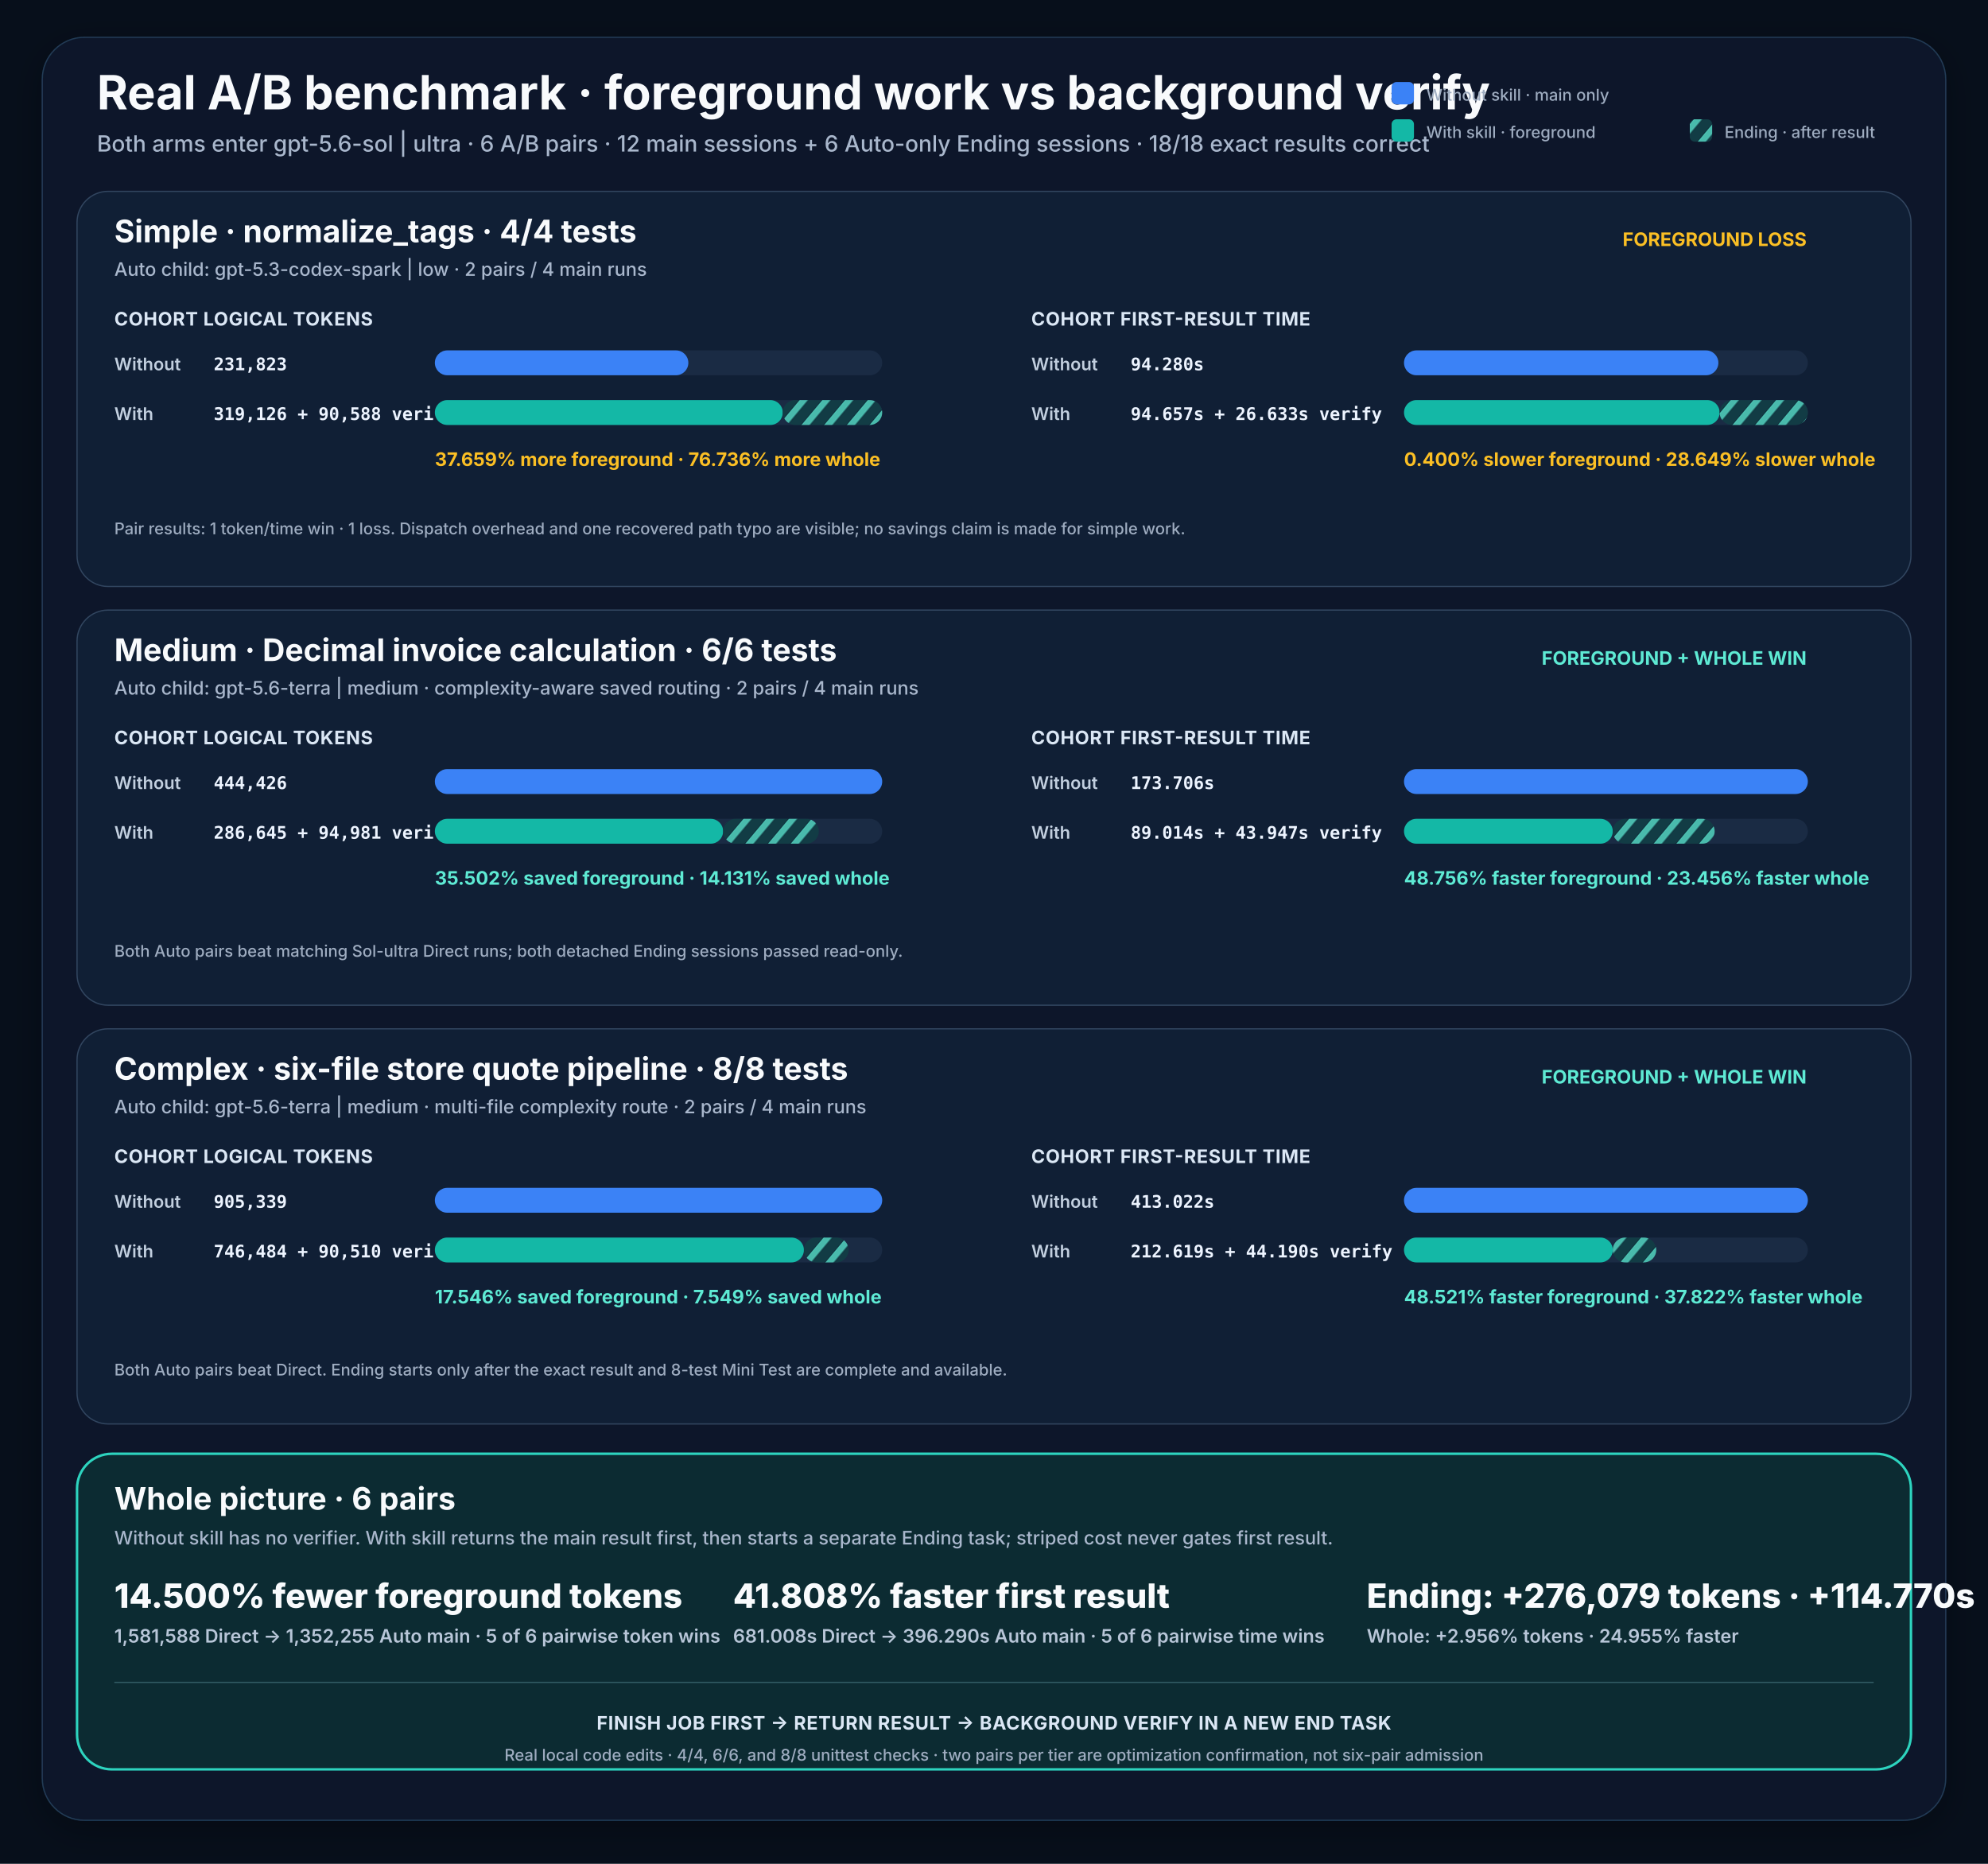
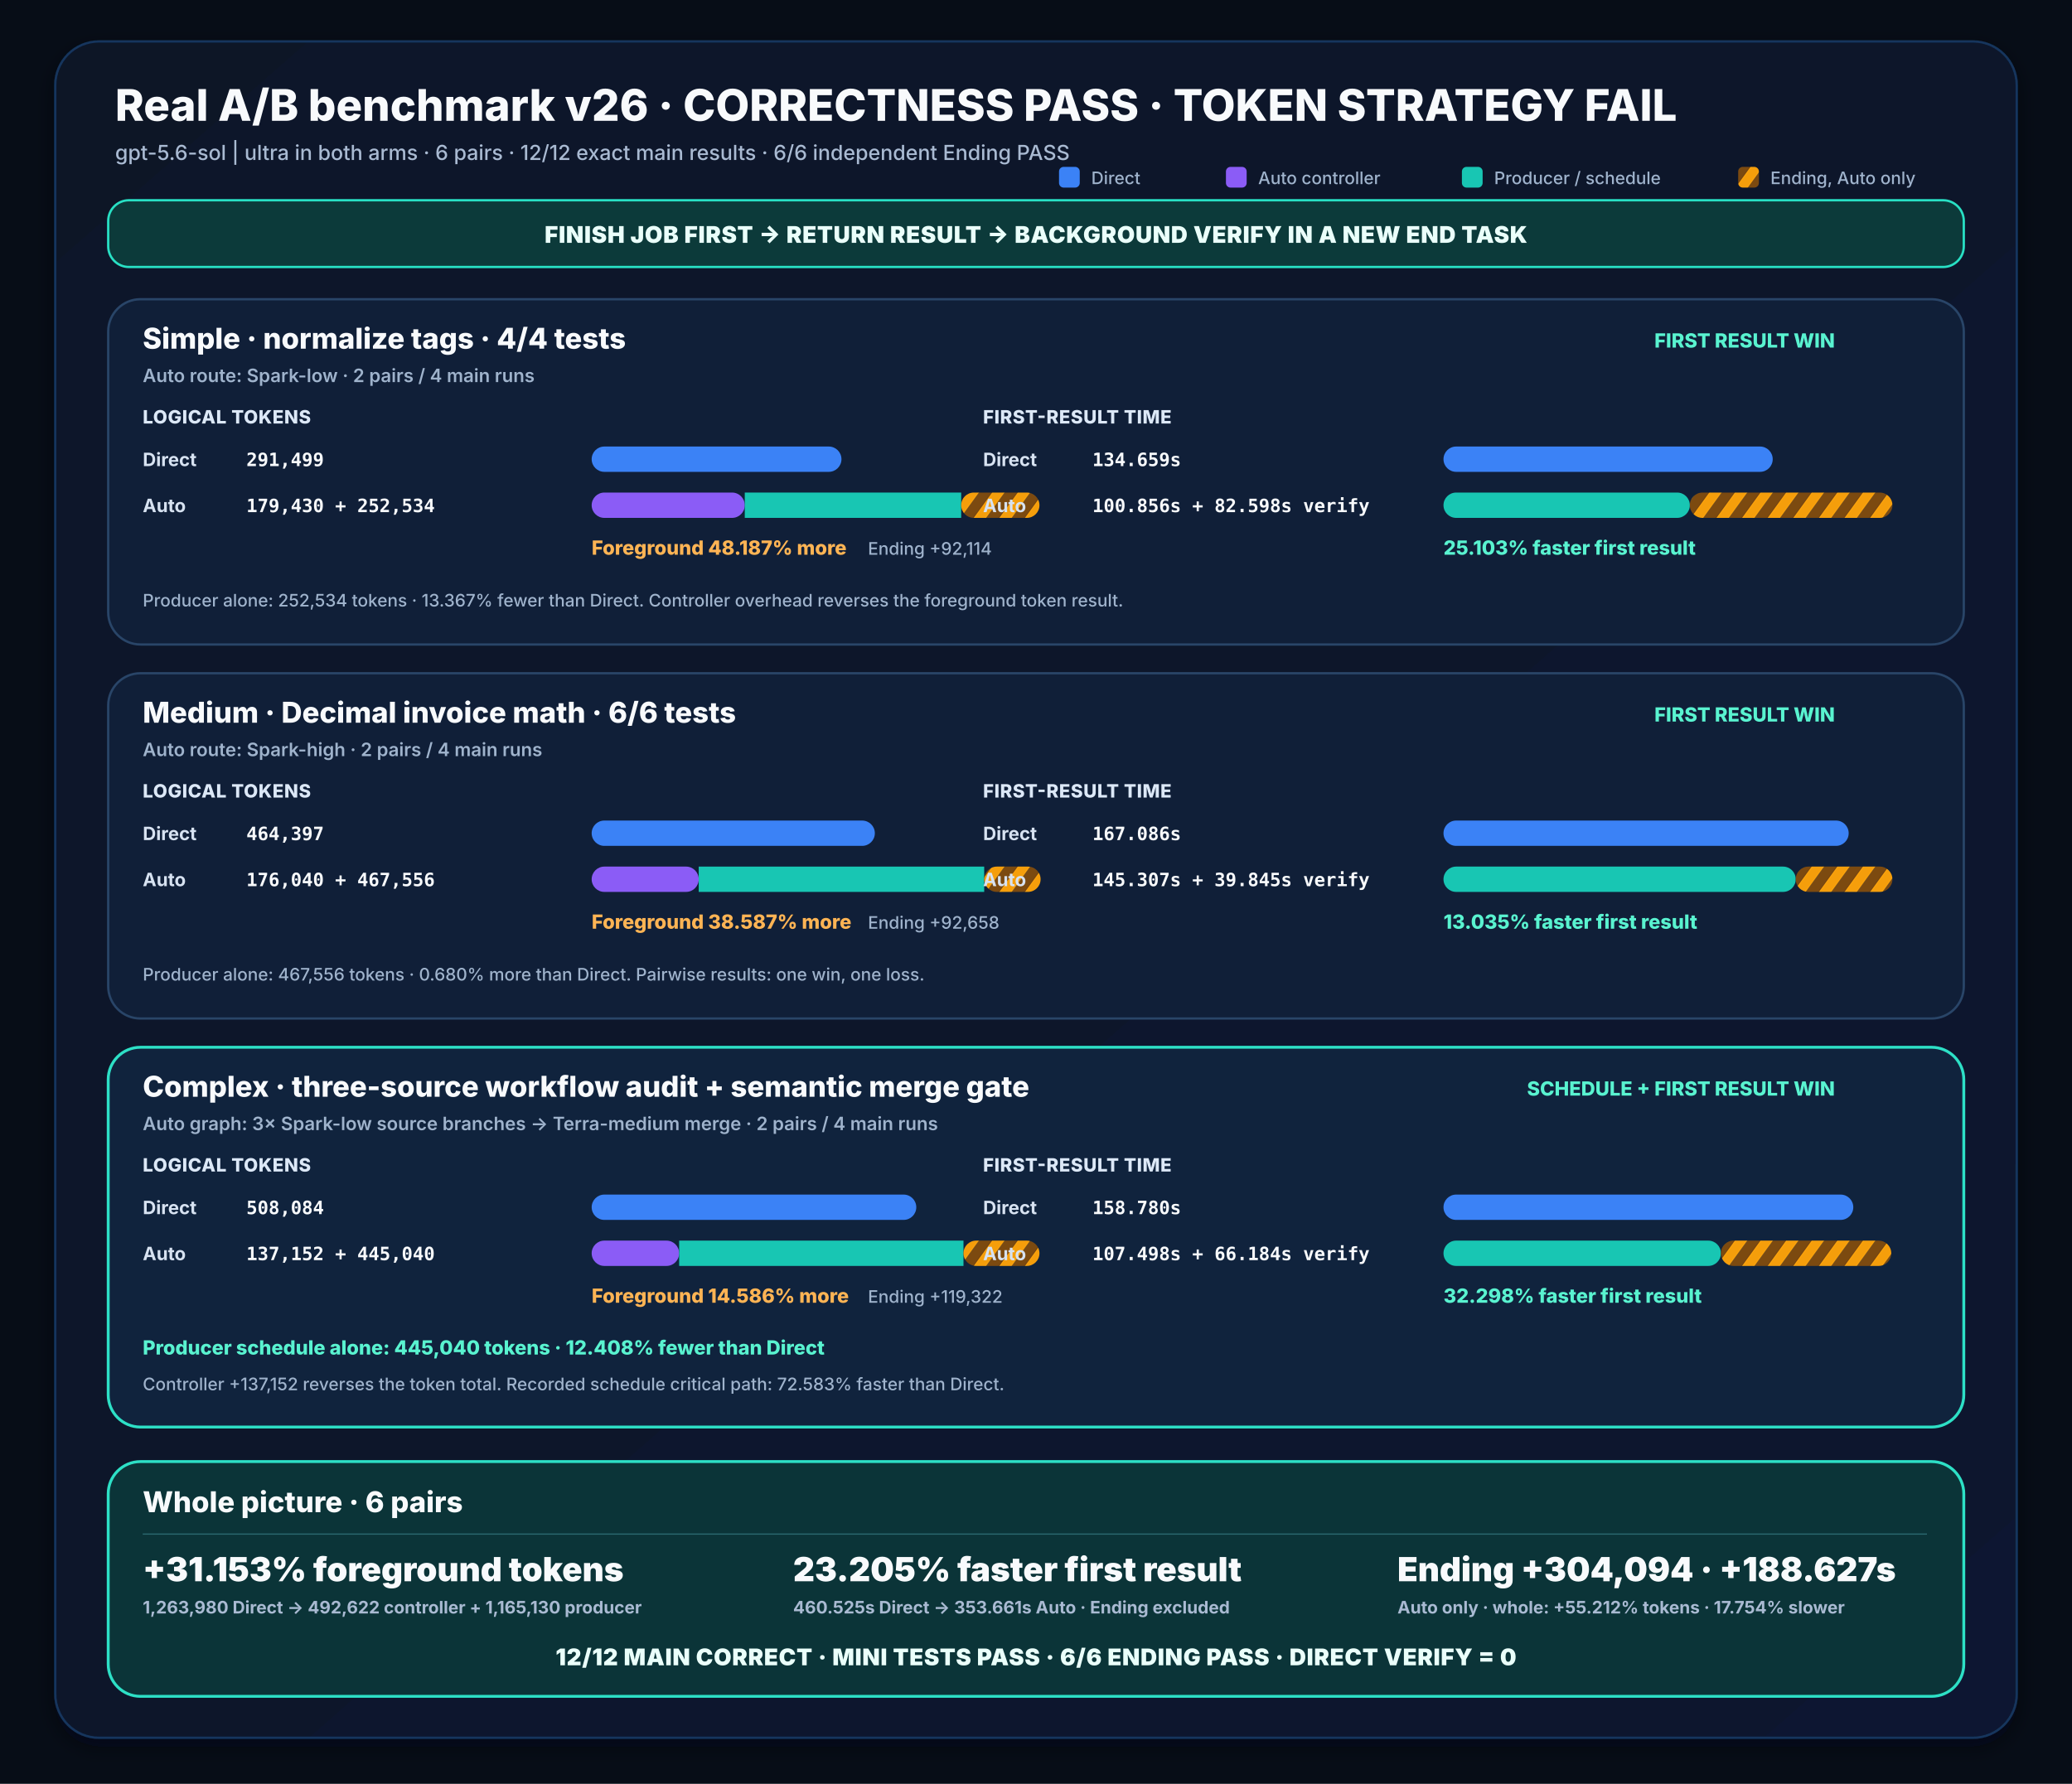
- <svg xmlns="http://www.w3.org/2000/svg" width="1600" height="1500" viewBox="0 0 1600 1500" role="img" aria-labelledby="title desc">
+ <svg xmlns="http://www.w3.org/2000/svg" width="1800" height="1550" viewBox="0 0 1800 1550" role="img" aria-labelledby="title desc">
  <defs>
-     <pattern id="verifyHatch" width="14" height="14" patternUnits="userSpaceOnUse" patternTransform="rotate(40)">
-       <rect width="14" height="14" fill="#123c45" />
-       <rect width="5" height="14" fill="#5eead4" opacity="0.72" />
+     <linearGradient id="bg" x1="0" y1="0" x2="1" y2="1">
+       <stop offset="0" stop-color="#071528" />
+       <stop offset="1" stop-color="#0c1830" />
+     </linearGradient>
+     <pattern id="ending" width="18" height="18" patternUnits="userSpaceOnUse" patternTransform="rotate(36)">
+       <rect width="9" height="18" fill="#f59e0b" />
+       <rect x="9" width="9" height="18" fill="#7c4a10" />
    </pattern>
    <filter id="shadow" x="-10%" y="-10%" width="120%" height="130%">
-       <feDropShadow dx="0" dy="8" stdDeviation="14" flood-color="#000" flood-opacity="0.28" />
+       <feDropShadow dx="0" dy="7" stdDeviation="9" flood-color="#020617" flood-opacity="0.45" />
    </filter>
    <style>
-       .title{font:700 38px Inter,Arial,sans-serif;fill:#f8fafc}.sub{font:500 18px Inter,Arial,sans-serif;fill:#a9b7cc}
-       .cardTitle{font:700 25px Inter,Arial,sans-serif;fill:#f8fafc}.cardSub{font:500 15px Inter,Arial,sans-serif;fill:#a9b7cc}
-       .section{font:700 15px Inter,Arial,sans-serif;fill:#dbe7f5;letter-spacing:.4px}.label{font:600 14px Inter,Arial,sans-serif;fill:#c2cfdf}
-       .value{font:600 14px ui-monospace,SFMono-Regular,Menlo,monospace;fill:#edf4ff}.small{font:500 13px Inter,Arial,sans-serif;fill:#9eacc0}
-       .win{font:700 15px Inter,Arial,sans-serif;fill:#5eead4}.loss{font:700 15px Inter,Arial,sans-serif;fill:#fbbf24}
-       .kpi{font:800 27px Inter,Arial,sans-serif;fill:#f8fafc}.kpiSub{font:600 15px Inter,Arial,sans-serif;fill:#b8c6d8}
+       .title{font:800 38px -apple-system,BlinkMacSystemFont,"Segoe UI",sans-serif;fill:#f8fafc}
+       .subtitle{font:500 18px -apple-system,BlinkMacSystemFont,"Segoe UI",sans-serif;fill:#a9bad2}
+       .cardtitle{font:800 25px -apple-system,BlinkMacSystemFont,"Segoe UI",sans-serif;fill:#f8fafc}
+       .route{font:600 16px -apple-system,BlinkMacSystemFont,"Segoe UI",sans-serif;fill:#9fb3cc}
+       .section{font:800 16px -apple-system,BlinkMacSystemFont,"Segoe UI",sans-serif;fill:#dce8f7;letter-spacing:.4px}
+       .label{font:650 16px -apple-system,BlinkMacSystemFont,"Segoe UI",sans-serif;fill:#d7e2f1}
+       .value{font:700 16px ui-monospace,SFMono-Regular,Menlo,monospace;fill:#f8fafc}
+       .note{font:550 15px -apple-system,BlinkMacSystemFont,"Segoe UI",sans-serif;fill:#9fb3cc}
+       .win{font:800 17px -apple-system,BlinkMacSystemFont,"Segoe UI",sans-serif;fill:#59f3d0}
+       .loss{font:800 17px -apple-system,BlinkMacSystemFont,"Segoe UI",sans-serif;fill:#ffb454}
+       .kpi{font:850 29px -apple-system,BlinkMacSystemFont,"Segoe UI",sans-serif;fill:#f8fafc}
+       .kpisub{font:650 15px -apple-system,BlinkMacSystemFont,"Segoe UI",sans-serif;fill:#a9bad2}
+       .flow{font:850 20px -apple-system,BlinkMacSystemFont,"Segoe UI",sans-serif;fill:#eafffa;letter-spacing:.5px}
    </style>
  </defs>
-   <rect width="1600" height="1500" fill="#070f1b" />
-   <rect x="34" y="30" width="1532" height="1435" rx="34" fill="#0a192b" stroke="#243a55" filter="url(#shadow)" />
-   <text x="78" y="88" class="title">Real A/B benchmark · foreground work vs background verify</text>
-   <text x="78" y="122" class="sub">Both arms enter gpt-5.6-sol | ultra · 6 A/B pairs · 12 main sessions + 6 Auto-only Ending sessions · 18/18 exact results correct</text>
-   <rect x="1120" y="66" width="18" height="18" rx="4" fill="#3b82f6" />
-   <text x="1148" y="81" class="small">Without skill · main only</text>
-   <rect x="1120" y="96" width="18" height="18" rx="4" fill="#14b8a6" />
-   <text x="1148" y="111" class="small">With skill · foreground</text>
-   <rect x="1360" y="96" width="18" height="18" rx="4" fill="url(#verifyHatch)" />
-   <text x="1388" y="111" class="small">Ending · after result</text>
-   <rect x="62" y="154" width="1476" height="318" rx="25" fill="#101f35" stroke="#31455f" />
-   <text x="92" y="195" class="cardTitle">Simple · normalize_tags · 4/4 tests</text>
-   <text x="92" y="222" class="cardSub">Auto child: gpt-5.3-codex-spark | low · 2 pairs / 4 main runs</text>
-   <text x="1454" y="198" text-anchor="end" class="loss">FOREGROUND LOSS</text>
-   <text x="92" y="262" class="section">COHORT LOGICAL TOKENS</text>
-   <text x="92" y="298" class="label">Without</text>
-   <text x="172" y="298" class="value">231,823</text>
-   <rect x="350" y="282" width="360" height="20" rx="10" fill="#1a2b44" />
-   <rect x="350" y="282" width="204" height="20" rx="10" fill="#3b82f6" />
-   <text x="92" y="338" class="label">With</text>
-   <text x="172" y="338" class="value">319,126 + 90,588 verify</text>
-   <rect x="350" y="322" width="360" height="20" rx="10" fill="#1a2b44" />
-   <rect x="350" y="322" width="280" height="20" rx="10" fill="#14b8a6" />
-   <rect x="630" y="322" width="80" height="20" rx="10" fill="url(#verifyHatch)" />
-   <text x="350" y="375" class="loss">37.659% more foreground · 76.736% more whole</text>
-   <text x="830" y="262" class="section">COHORT FIRST-RESULT TIME</text>
-   <text x="830" y="298" class="label">Without</text>
-   <text x="910" y="298" class="value">94.280s</text>
-   <rect x="1130" y="282" width="325" height="20" rx="10" fill="#1a2b44" />
-   <rect x="1130" y="282" width="253" height="20" rx="10" fill="#3b82f6" />
-   <text x="830" y="338" class="label">With</text>
-   <text x="910" y="338" class="value">94.657s + 26.633s verify</text>
-   <rect x="1130" y="322" width="325" height="20" rx="10" fill="#1a2b44" />
-   <rect x="1130" y="322" width="254" height="20" rx="10" fill="#14b8a6" />
-   <rect x="1384" y="322" width="71" height="20" rx="10" fill="url(#verifyHatch)" />
-   <text x="1130" y="375" class="loss">0.400% slower foreground · 28.649% slower whole</text>
-   <text x="92" y="430" class="small">Pair results: 1 token/time win · 1 loss. Dispatch overhead and one recovered path typo are visible; no savings claim is made for simple work.</text>
-   <rect x="62" y="491" width="1476" height="318" rx="25" fill="#101f35" stroke="#31455f" />
-   <text x="92" y="532" class="cardTitle">Medium · Decimal invoice calculation · 6/6 tests</text>
-   <text x="92" y="559" class="cardSub">Auto child: gpt-5.6-terra | medium · complexity-aware saved routing · 2 pairs / 4 main runs</text>
-   <text x="1454" y="535" text-anchor="end" class="win">FOREGROUND + WHOLE WIN</text>
-   <text x="92" y="599" class="section">COHORT LOGICAL TOKENS</text>
-   <text x="92" y="635" class="label">Without</text>
-   <text x="172" y="635" class="value">444,426</text>
-   <rect x="350" y="619" width="360" height="20" rx="10" fill="#1a2b44" />
-   <rect x="350" y="619" width="360" height="20" rx="10" fill="#3b82f6" />
-   <text x="92" y="675" class="label">With</text>
-   <text x="172" y="675" class="value">286,645 + 94,981 verify</text>
-   <rect x="350" y="659" width="360" height="20" rx="10" fill="#1a2b44" />
-   <rect x="350" y="659" width="232" height="20" rx="10" fill="#14b8a6" />
-   <rect x="582" y="659" width="77" height="20" rx="10" fill="url(#verifyHatch)" />
-   <text x="350" y="712" class="win">35.502% saved foreground · 14.131% saved whole</text>
-   <text x="830" y="599" class="section">COHORT FIRST-RESULT TIME</text>
-   <text x="830" y="635" class="label">Without</text>
-   <text x="910" y="635" class="value">173.706s</text>
-   <rect x="1130" y="619" width="325" height="20" rx="10" fill="#1a2b44" />
-   <rect x="1130" y="619" width="325" height="20" rx="10" fill="#3b82f6" />
-   <text x="830" y="675" class="label">With</text>
-   <text x="910" y="675" class="value">89.014s + 43.947s verify</text>
-   <rect x="1130" y="659" width="325" height="20" rx="10" fill="#1a2b44" />
-   <rect x="1130" y="659" width="168" height="20" rx="10" fill="#14b8a6" />
-   <rect x="1298" y="659" width="82" height="20" rx="10" fill="url(#verifyHatch)" />
-   <text x="1130" y="712" class="win">48.756% faster foreground · 23.456% faster whole</text>
-   <text x="92" y="770" class="small">Both Auto pairs beat matching Sol-ultra Direct runs; both detached Ending sessions passed read-only.</text>
-   <rect x="62" y="828" width="1476" height="318" rx="25" fill="#101f35" stroke="#31455f" />
-   <text x="92" y="869" class="cardTitle">Complex · six-file store quote pipeline · 8/8 tests</text>
-   <text x="92" y="896" class="cardSub">Auto child: gpt-5.6-terra | medium · multi-file complexity route · 2 pairs / 4 main runs</text>
-   <text x="1454" y="872" text-anchor="end" class="win">FOREGROUND + WHOLE WIN</text>
-   <text x="92" y="936" class="section">COHORT LOGICAL TOKENS</text>
-   <text x="92" y="972" class="label">Without</text>
-   <text x="172" y="972" class="value">905,339</text>
-   <rect x="350" y="956" width="360" height="20" rx="10" fill="#1a2b44" />
-   <rect x="350" y="956" width="360" height="20" rx="10" fill="#3b82f6" />
-   <text x="92" y="1012" class="label">With</text>
-   <text x="172" y="1012" class="value">746,484 + 90,510 verify</text>
-   <rect x="350" y="996" width="360" height="20" rx="10" fill="#1a2b44" />
-   <rect x="350" y="996" width="297" height="20" rx="10" fill="#14b8a6" />
-   <rect x="647" y="996" width="36" height="20" rx="10" fill="url(#verifyHatch)" />
-   <text x="350" y="1049" class="win">17.546% saved foreground · 7.549% saved whole</text>
-   <text x="830" y="936" class="section">COHORT FIRST-RESULT TIME</text>
-   <text x="830" y="972" class="label">Without</text>
-   <text x="910" y="972" class="value">413.022s</text>
-   <rect x="1130" y="956" width="325" height="20" rx="10" fill="#1a2b44" />
-   <rect x="1130" y="956" width="325" height="20" rx="10" fill="#3b82f6" />
-   <text x="830" y="1012" class="label">With</text>
-   <text x="910" y="1012" class="value">212.619s + 44.190s verify</text>
-   <rect x="1130" y="996" width="325" height="20" rx="10" fill="#1a2b44" />
-   <rect x="1130" y="996" width="168" height="20" rx="10" fill="#14b8a6" />
-   <rect x="1298" y="996" width="35" height="20" rx="10" fill="url(#verifyHatch)" />
-   <text x="1130" y="1049" class="win">48.521% faster foreground · 37.822% faster whole</text>
-   <text x="92" y="1107" class="small">Both Auto pairs beat Direct. Ending starts only after the exact result and 8-test Mini Test are complete and available.</text>
-   <rect x="62" y="1170" width="1476" height="254" rx="28" fill="#0c2b32" stroke="#2dd4bf" stroke-width="2" />
-   <text x="92" y="1215" class="cardTitle">Whole picture · 6 pairs</text>
-   <text x="92" y="1243" class="cardSub">Without skill has no verifier. With skill returns the main result first, then starts a separate Ending task; striped cost never gates first result.</text>
-   <text x="92" y="1294" class="kpi">14.500% fewer foreground tokens</text>
-   <text x="92" y="1322" class="kpiSub">1,581,588 Direct → 1,352,255 Auto main · 5 of 6 pairwise token wins</text>
-   <text x="590" y="1294" class="kpi">41.808% faster first result</text>
-   <text x="590" y="1322" class="kpiSub">681.008s Direct → 396.290s Auto main · 5 of 6 pairwise time wins</text>
-   <text x="1100" y="1294" class="kpi">Ending: +276,079 tokens · +114.770s</text>
-   <text x="1100" y="1322" class="kpiSub">Whole: +2.956% tokens · 24.955% faster</text>
-   <line x1="92" y1="1354" x2="1508" y2="1354" stroke="#315b63" />
-   <text x="800" y="1392" text-anchor="middle" class="section">FINISH JOB FIRST  →  RETURN RESULT  →  BACKGROUND VERIFY IN A NEW END TASK</text>
-   <text x="800" y="1417" text-anchor="middle" class="small">Real local code edits · 4/4, 6/6, and 8/8 unittest checks · two pairs per tier are optimization confirmation, not six-pair admission</text>
+   <rect width="1800" height="1550" fill="#070d17" />
+   <rect x="48" y="36" width="1704" height="1474" rx="38" fill="url(#bg)" stroke="#17365d" stroke-width="2" filter="url(#shadow)" />
+   <text x="100" y="105" class="title">Real A/B benchmark v26 · CORRECTNESS PASS · TOKEN STRATEGY FAIL</text>
+   <text x="100" y="139" class="subtitle">gpt-5.6-sol | ultra in both arms · 6 pairs · 12/12 exact main results · 6/6 independent Ending PASS</text>
+   <g transform="translate(920 145)">
+     <rect width="18" height="18" rx="4" fill="#3b82f6" />
+     <text x="28" y="15" class="note">Direct</text>
+     <rect x="145" width="18" height="18" rx="4" fill="#8b5cf6" />
+     <text x="173" y="15" class="note">Auto controller</text>
+     <rect x="350" width="18" height="18" rx="4" fill="#18c6b3" />
+     <text x="378" y="15" class="note">Producer / schedule</text>
+     <rect x="590" width="18" height="18" rx="4" fill="url(#ending)" />
+     <text x="618" y="15" class="note">Ending, Auto only</text>
+   </g>
+   <rect x="94" y="174" width="1612" height="58" rx="18" fill="#0c3a3a" stroke="#28e0c4" stroke-width="2" />
+   <text x="900" y="211" text-anchor="middle" class="flow">FINISH JOB FIRST  →  RETURN RESULT  →  BACKGROUND VERIFY IN A NEW END TASK</text>
+   <g transform="translate(94 260)">
+     <rect width="1612" height="300" rx="28" fill="#101f38" stroke="#294568" stroke-width="2" />
+     <text x="30" y="43" class="cardtitle">Simple · normalize tags · 4/4 tests</text>
+     <text x="1500" y="42" text-anchor="end" class="win">FIRST RESULT WIN</text>
+     <text x="30" y="72" class="route">Auto route: Spark-low · 2 pairs / 4 main runs</text>
+     <text x="30" y="108" class="section">LOGICAL TOKENS</text>
+     <text x="760" y="108" class="section">FIRST-RESULT TIME</text>
+     <text x="30" y="145" class="label">Direct</text>
+     <text x="120" y="145" class="value">291,499</text>
+     <rect x="420" y="128" width="217" height="22" rx="11" fill="#3b82f6" />
+     <text x="30" y="185" class="label">Auto</text>
+     <text x="120" y="185" class="value">179,430 + 252,534</text>
+     <rect x="420" y="168" width="133" height="22" rx="11" fill="#8b5cf6" />
+     <rect x="553" y="168" width="188" height="22" fill="#18c6b3" />
+     <rect x="741" y="168" width="68" height="22" rx="11" fill="url(#ending)" />
+     <text x="420" y="222" class="loss">Foreground 48.187% more</text>
+     <text x="660" y="222" class="note">Ending +92,114</text>
+     <text x="760" y="145" class="label">Direct</text>
+     <text x="855" y="145" class="value">134.659s</text>
+     <rect x="1160" y="128" width="286" height="22" rx="11" fill="#3b82f6" />
+     <text x="760" y="185" class="label">Auto</text>
+     <text x="855" y="185" class="value">100.856s + 82.598s verify</text>
+     <rect x="1160" y="168" width="214" height="22" rx="11" fill="#18c6b3" />
+     <rect x="1374" y="168" width="176" height="22" rx="11" fill="url(#ending)" />
+     <text x="1160" y="222" class="win">25.103% faster first result</text>
+     <text x="30" y="267" class="note">Producer alone: 252,534 tokens · 13.367% fewer than Direct. Controller overhead reverses the foreground token result.</text>
+   </g>
+   <g transform="translate(94 585)">
+     <rect width="1612" height="300" rx="28" fill="#101f38" stroke="#294568" stroke-width="2" />
+     <text x="30" y="43" class="cardtitle">Medium · Decimal invoice math · 6/6 tests</text>
+     <text x="1500" y="42" text-anchor="end" class="win">FIRST RESULT WIN</text>
+     <text x="30" y="72" class="route">Auto route: Spark-high · 2 pairs / 4 main runs</text>
+     <text x="30" y="108" class="section">LOGICAL TOKENS</text>
+     <text x="760" y="108" class="section">FIRST-RESULT TIME</text>
+     <text x="30" y="145" class="label">Direct</text>
+     <text x="120" y="145" class="value">464,397</text>
+     <rect x="420" y="128" width="246" height="22" rx="11" fill="#3b82f6" />
+     <text x="30" y="185" class="label">Auto</text>
+     <text x="120" y="185" class="value">176,040 + 467,556</text>
+     <rect x="420" y="168" width="93" height="22" rx="11" fill="#8b5cf6" />
+     <rect x="513" y="168" width="248" height="22" fill="#18c6b3" />
+     <rect x="761" y="168" width="49" height="22" rx="11" fill="url(#ending)" />
+     <text x="420" y="222" class="loss">Foreground 38.587% more</text>
+     <text x="660" y="222" class="note">Ending +92,658</text>
+     <text x="760" y="145" class="label">Direct</text>
+     <text x="855" y="145" class="value">167.086s</text>
+     <rect x="1160" y="128" width="352" height="22" rx="11" fill="#3b82f6" />
+     <text x="760" y="185" class="label">Auto</text>
+     <text x="855" y="185" class="value">145.307s + 39.845s verify</text>
+     <rect x="1160" y="168" width="306" height="22" rx="11" fill="#18c6b3" />
+     <rect x="1466" y="168" width="84" height="22" rx="11" fill="url(#ending)" />
+     <text x="1160" y="222" class="win">13.035% faster first result</text>
+     <text x="30" y="267" class="note">Producer alone: 467,556 tokens · 0.680% more than Direct. Pairwise results: one win, one loss.</text>
+   </g>
+   <g transform="translate(94 910)">
+     <rect width="1612" height="330" rx="28" fill="#10233d" stroke="#2de0c6" stroke-width="2.5" />
+     <text x="30" y="43" class="cardtitle">Complex · three-source workflow audit + semantic merge gate</text>
+     <text x="1500" y="42" text-anchor="end" class="win">SCHEDULE + FIRST RESULT WIN</text>
+     <text x="30" y="72" class="route">Auto graph: 3× Spark-low source branches → Terra-medium merge · 2 pairs / 4 main runs</text>
+     <text x="30" y="108" class="section">LOGICAL TOKENS</text>
+     <text x="760" y="108" class="section">FIRST-RESULT TIME</text>
+     <text x="30" y="145" class="label">Direct</text>
+     <text x="120" y="145" class="value">508,084</text>
+     <rect x="420" y="128" width="282" height="22" rx="11" fill="#3b82f6" />
+     <text x="30" y="185" class="label">Auto</text>
+     <text x="120" y="185" class="value">137,152 + 445,040</text>
+     <rect x="420" y="168" width="76" height="22" rx="11" fill="#8b5cf6" />
+     <rect x="496" y="168" width="247" height="22" fill="#18c6b3" />
+     <rect x="743" y="168" width="66" height="22" rx="11" fill="url(#ending)" />
+     <text x="420" y="222" class="loss">Foreground 14.586% more</text>
+     <text x="660" y="222" class="note">Ending +119,322</text>
+     <text x="760" y="145" class="label">Direct</text>
+     <text x="855" y="145" class="value">158.780s</text>
+     <rect x="1160" y="128" width="356" height="22" rx="11" fill="#3b82f6" />
+     <text x="760" y="185" class="label">Auto</text>
+     <text x="855" y="185" class="value">107.498s + 66.184s verify</text>
+     <rect x="1160" y="168" width="241" height="22" rx="11" fill="#18c6b3" />
+     <rect x="1401" y="168" width="148" height="22" rx="11" fill="url(#ending)" />
+     <text x="1160" y="222" class="win">32.298% faster first result</text>
+     <text x="30" y="267" class="win">Producer schedule alone: 445,040 tokens · 12.408% fewer than Direct</text>
+     <text x="30" y="298" class="note">Controller +137,152 reverses the token total. Recorded schedule critical path: 72.583% faster than Direct.</text>
+   </g>
+   <g transform="translate(94 1270)">
+     <rect width="1612" height="204" rx="28" fill="#0b3438" stroke="#2de0c6" stroke-width="2.5" />
+     <text x="30" y="44" class="cardtitle">Whole picture · 6 pairs</text>
+     <line x1="30" y1="63" x2="1580" y2="63" stroke="#2b6971" />
+     <text x="30" y="104" class="kpi">+31.153% foreground tokens</text>
+     <text x="30" y="132" class="kpisub">1,263,980 Direct → 492,622 controller + 1,165,130 producer</text>
+     <text x="595" y="104" class="kpi">23.205% faster first result</text>
+     <text x="595" y="132" class="kpisub">460.525s Direct → 353.661s Auto · Ending excluded</text>
+     <text x="1120" y="104" class="kpi">Ending +304,094 · +188.627s</text>
+     <text x="1120" y="132" class="kpisub">Auto only · whole: +55.212% tokens · 17.754% slower</text>
+     <text x="806" y="177" text-anchor="middle" class="flow">12/12 MAIN CORRECT  ·  MINI TESTS PASS  ·  6/6 ENDING PASS  ·  DIRECT VERIFY = 0</text>
+   </g>
</svg>
